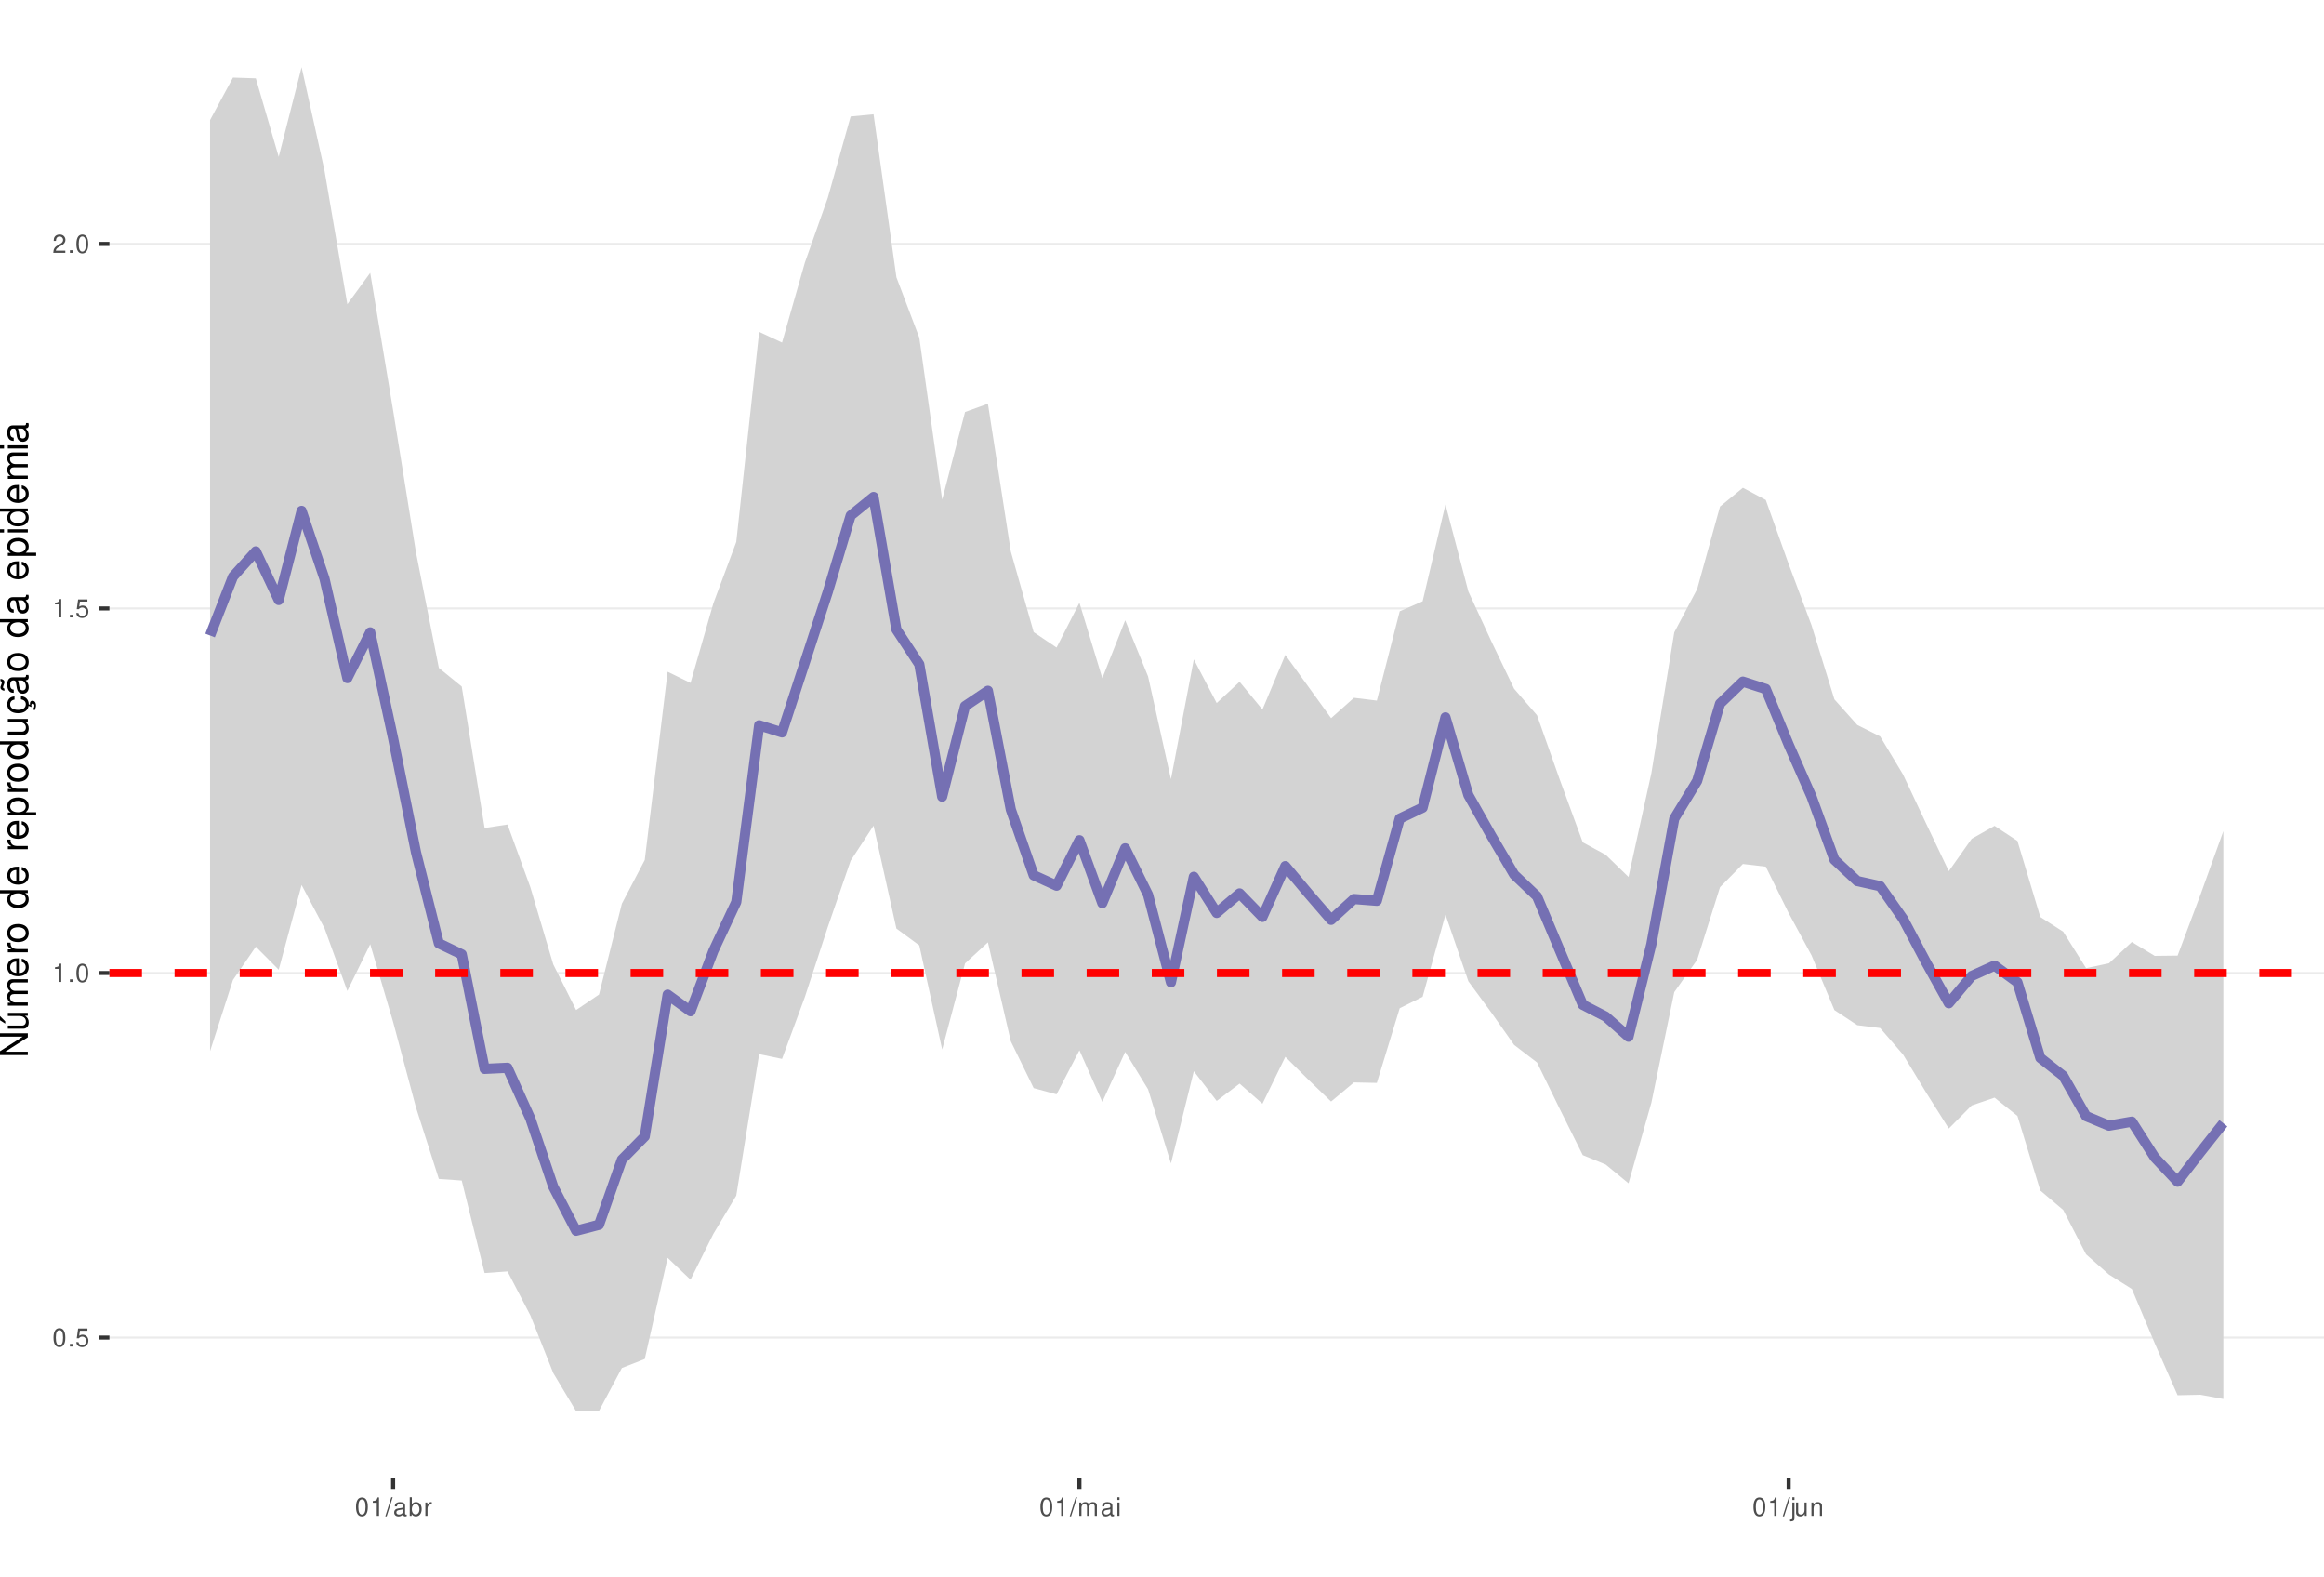
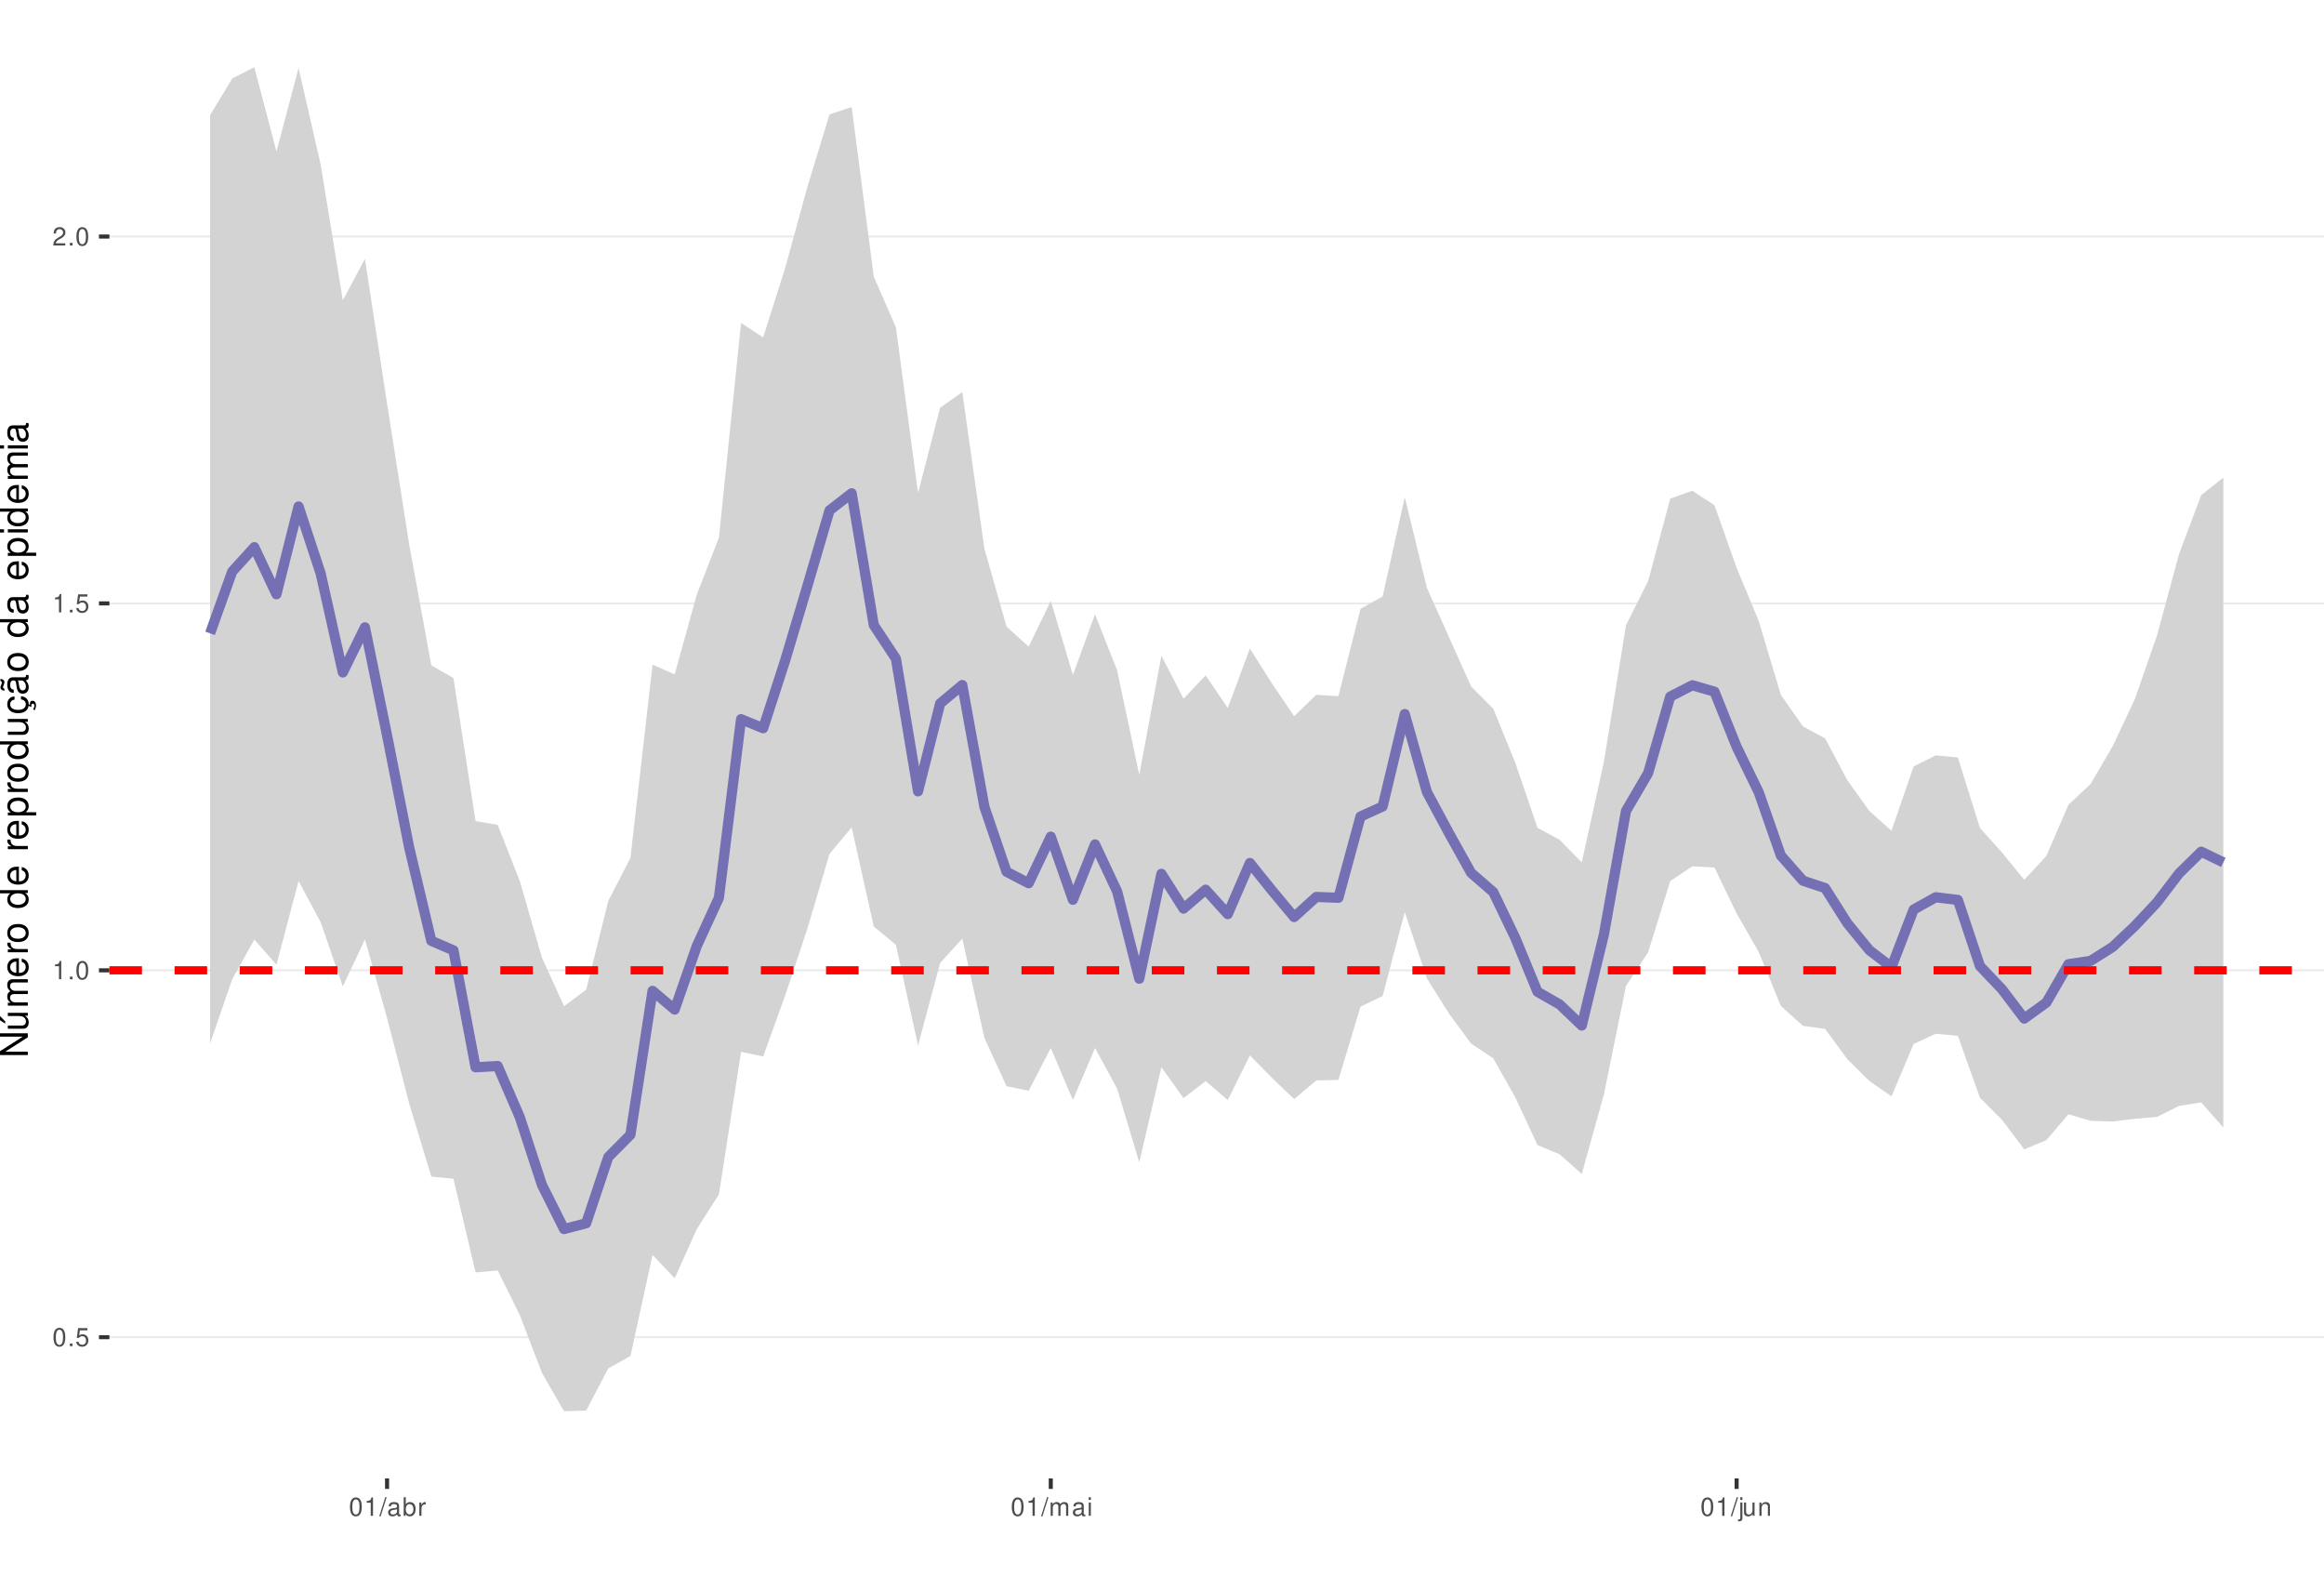
<svg xmlns="http://www.w3.org/2000/svg" xmlns:xlink="http://www.w3.org/1999/xlink" width="609pt" height="413pt" viewBox="0 0 609 413" version="1.1">
  <defs>
    <g>
      <symbol overflow="visible" id="glyph0-0">
        <path style="stroke:none;" d="" />
      </symbol>
      <symbol overflow="visible" id="glyph0-1">
        <path style="stroke:none;" d="M 1.828 -4.812 C 1.391 -4.812 0.984 -4.609 0.75 -4.281 C 0.438 -3.859 0.281 -3.219 0.281 -2.328 C 0.281 -0.703 0.812 0.156 1.828 0.156 C 2.828 0.156 3.375 -0.703 3.375 -2.297 C 3.375 -3.219 3.234 -3.844 2.922 -4.281 C 2.672 -4.625 2.281 -4.812 1.828 -4.812 Z M 1.828 -4.297 C 2.469 -4.297 2.781 -3.641 2.781 -2.344 C 2.781 -0.969 2.469 -0.328 1.812 -0.328 C 1.203 -0.328 0.891 -1 0.891 -2.328 C 0.891 -3.641 1.203 -4.297 1.828 -4.297 Z M 1.828 -4.297 " />
      </symbol>
      <symbol overflow="visible" id="glyph0-2">
        <path style="stroke:none;" d="M 1.266 -0.688 L 0.578 -0.688 L 0.578 0 L 1.266 0 Z M 1.266 -0.688 " />
      </symbol>
      <symbol overflow="visible" id="glyph0-3">
        <path style="stroke:none;" d="M 3.172 -4.719 L 0.734 -4.719 L 0.375 -2.156 L 0.922 -2.156 C 1.188 -2.469 1.422 -2.594 1.797 -2.594 C 2.422 -2.594 2.812 -2.156 2.812 -1.453 C 2.812 -0.781 2.422 -0.359 1.781 -0.359 C 1.266 -0.359 0.953 -0.625 0.812 -1.156 L 0.234 -1.156 C 0.312 -0.766 0.375 -0.578 0.516 -0.406 C 0.781 -0.047 1.266 0.156 1.797 0.156 C 2.75 0.156 3.422 -0.547 3.422 -1.531 C 3.422 -2.469 2.797 -3.109 1.891 -3.109 C 1.562 -3.109 1.297 -3.016 1.016 -2.828 L 1.203 -4.141 L 3.172 -4.141 Z M 3.172 -4.719 " />
      </symbol>
      <symbol overflow="visible" id="glyph0-4">
        <path style="stroke:none;" d="M 1.719 -3.422 L 1.719 0 L 2.312 0 L 2.312 -4.812 L 1.922 -4.812 C 1.719 -4.078 1.578 -3.969 0.672 -3.859 L 0.672 -3.422 Z M 1.719 -3.422 " />
      </symbol>
      <symbol overflow="visible" id="glyph0-5">
        <path style="stroke:none;" d="M 3.375 -0.578 L 0.891 -0.578 C 0.938 -0.984 1.156 -1.234 1.734 -1.578 L 2.406 -1.953 C 3.062 -2.328 3.406 -2.812 3.406 -3.406 C 3.406 -3.812 3.234 -4.188 2.969 -4.438 C 2.688 -4.688 2.344 -4.812 1.891 -4.812 C 1.297 -4.812 0.844 -4.594 0.578 -4.188 C 0.422 -3.938 0.344 -3.641 0.328 -3.141 L 0.922 -3.141 C 0.938 -3.469 0.984 -3.672 1.062 -3.828 C 1.219 -4.125 1.516 -4.297 1.875 -4.297 C 2.406 -4.297 2.797 -3.906 2.797 -3.391 C 2.797 -3.016 2.578 -2.672 2.156 -2.438 L 1.547 -2.078 C 0.562 -1.516 0.281 -1.062 0.219 0 L 3.375 0 Z M 3.375 -0.578 " />
      </symbol>
      <symbol overflow="visible" id="glyph0-6">
        <path style="stroke:none;" d="M 1.531 -4.859 L -0.047 0.141 L 0.312 0.141 L 1.891 -4.859 Z M 1.531 -4.859 " />
      </symbol>
      <symbol overflow="visible" id="glyph0-7">
        <path style="stroke:none;" d="M 3.562 -0.328 C 3.5 -0.312 3.469 -0.312 3.438 -0.312 C 3.25 -0.312 3.141 -0.406 3.141 -0.578 L 3.141 -2.641 C 3.141 -3.25 2.688 -3.594 1.828 -3.594 C 1.312 -3.594 0.906 -3.438 0.672 -3.188 C 0.516 -3 0.453 -2.797 0.438 -2.453 L 0.984 -2.453 C 1.031 -2.875 1.297 -3.078 1.812 -3.078 C 2.312 -3.078 2.594 -2.891 2.594 -2.562 L 2.594 -2.406 C 2.578 -2.172 2.469 -2.078 2.016 -2.031 C 1.219 -1.922 1.109 -1.891 0.891 -1.812 C 0.484 -1.641 0.281 -1.328 0.281 -0.875 C 0.281 -0.25 0.719 0.156 1.422 0.156 C 1.859 0.156 2.219 0 2.609 -0.359 C 2.656 0 2.828 0.156 3.188 0.156 C 3.297 0.156 3.375 0.141 3.562 0.094 Z M 2.594 -1.094 C 2.594 -0.906 2.531 -0.797 2.375 -0.641 C 2.141 -0.438 1.875 -0.328 1.547 -0.328 C 1.109 -0.328 0.859 -0.547 0.859 -0.891 C 0.859 -1.266 1.094 -1.438 1.703 -1.531 C 2.297 -1.609 2.406 -1.641 2.594 -1.719 Z M 2.594 -1.094 " />
      </symbol>
      <symbol overflow="visible" id="glyph0-8">
        <path style="stroke:none;" d="M 0.359 -4.859 L 0.359 0 L 0.859 0 L 0.859 -0.453 C 1.125 -0.047 1.484 0.156 1.969 0.156 C 2.875 0.156 3.484 -0.594 3.484 -1.75 C 3.484 -2.891 2.922 -3.594 1.984 -3.594 C 1.516 -3.594 1.172 -3.406 0.906 -3.016 L 0.906 -4.859 Z M 1.891 -3.062 C 2.5 -3.062 2.906 -2.531 2.906 -1.703 C 2.906 -0.906 2.484 -0.359 1.891 -0.359 C 1.297 -0.359 0.906 -0.906 0.906 -1.719 C 0.906 -2.531 1.297 -3.062 1.891 -3.062 Z M 1.891 -3.062 " />
      </symbol>
      <symbol overflow="visible" id="glyph0-9">
        <path style="stroke:none;" d="M 0.453 -3.484 L 0.453 0 L 1.016 0 L 1.016 -1.812 C 1.031 -2.656 1.375 -3.016 2.141 -3 L 2.141 -3.562 C 2.047 -3.578 1.984 -3.594 1.922 -3.594 C 1.562 -3.594 1.297 -3.375 0.969 -2.859 L 0.969 -3.484 Z M 0.453 -3.484 " />
      </symbol>
      <symbol overflow="visible" id="glyph0-10">
        <path style="stroke:none;" d="M 0.469 -3.484 L 0.469 0 L 1.031 0 L 1.031 -2.188 C 1.031 -2.703 1.391 -3.109 1.844 -3.109 C 2.25 -3.109 2.484 -2.844 2.484 -2.406 L 2.484 0 L 3.047 0 L 3.047 -2.188 C 3.047 -2.703 3.422 -3.109 3.875 -3.109 C 4.266 -3.109 4.516 -2.844 4.516 -2.406 L 4.516 0 L 5.078 0 L 5.078 -2.609 C 5.078 -3.234 4.719 -3.594 4.062 -3.594 C 3.594 -3.594 3.312 -3.453 2.984 -3.062 C 2.781 -3.422 2.5 -3.594 2.047 -3.594 C 1.578 -3.594 1.266 -3.422 0.984 -3 L 0.984 -3.484 Z M 0.469 -3.484 " />
      </symbol>
      <symbol overflow="visible" id="glyph0-11">
        <path style="stroke:none;" d="M 1 -3.484 L 0.453 -3.484 L 0.453 0 L 1 0 Z M 1 -4.859 L 0.438 -4.859 L 0.438 -4.156 L 1 -4.156 Z M 1 -4.859 " />
      </symbol>
      <symbol overflow="visible" id="glyph0-12">
        <path style="stroke:none;" d="M 0.469 -3.484 L 0.469 0.5 C 0.469 0.859 0.359 0.969 0.016 0.969 C -0.031 0.969 -0.047 0.969 -0.125 0.953 L -0.125 1.438 C -0.047 1.438 -0.016 1.453 0.062 1.453 C 0.688 1.453 1.016 1.203 1.016 0.719 L 1.016 -3.484 Z M 1.016 -4.859 L 0.469 -4.859 L 0.469 -4.156 L 1.016 -4.156 Z M 1.016 -4.859 " />
      </symbol>
      <symbol overflow="visible" id="glyph0-13">
        <path style="stroke:none;" d="M 3.203 0 L 3.203 -3.484 L 2.656 -3.484 L 2.656 -1.516 C 2.656 -0.797 2.281 -0.328 1.703 -0.328 C 1.266 -0.328 0.984 -0.594 0.984 -1.016 L 0.984 -3.484 L 0.438 -3.484 L 0.438 -0.797 C 0.438 -0.219 0.859 0.156 1.547 0.156 C 2.062 0.156 2.391 -0.031 2.703 -0.484 L 2.703 0 Z M 3.203 0 " />
      </symbol>
      <symbol overflow="visible" id="glyph0-14">
        <path style="stroke:none;" d="M 0.469 -3.484 L 0.469 0 L 1.031 0 L 1.031 -1.922 C 1.031 -2.641 1.391 -3.109 1.969 -3.109 C 2.406 -3.109 2.688 -2.828 2.688 -2.422 L 2.688 0 L 3.234 0 L 3.234 -2.641 C 3.234 -3.219 2.812 -3.594 2.141 -3.594 C 1.625 -3.594 1.281 -3.391 0.984 -2.906 L 0.984 -3.484 Z M 0.469 -3.484 " />
      </symbol>
      <symbol overflow="visible" id="glyph1-0">
        <path style="stroke:none;" d="" />
      </symbol>
      <symbol overflow="visible" id="glyph1-1">
        <path style="stroke:none;" d="M -7.297 -6.453 L -7.297 -5.578 L -1.328 -5.578 L -7.297 -1.766 L -7.297 -0.766 L 0 -0.766 L 0 -1.641 L -5.906 -1.641 L 0 -5.406 L 0 -6.453 Z M -7.297 -6.453 " />
      </symbol>
      <symbol overflow="visible" id="glyph1-2">
        <path style="stroke:none;" d="M 0 -4.812 L -5.234 -4.812 L -5.234 -3.984 L -2.266 -3.984 C -1.203 -3.984 -0.5 -3.438 -0.5 -2.562 C -0.5 -1.906 -0.906 -1.484 -1.531 -1.484 L -5.234 -1.484 L -5.234 -0.656 L -1.203 -0.656 C -0.328 -0.656 0.234 -1.297 0.234 -2.312 C 0.234 -3.094 -0.047 -3.578 -0.734 -4.062 L 0 -4.062 Z M -7.406 -2.953 L -5.922 -2 L -5.922 -2.594 L -7.406 -4.094 Z M -7.406 -2.953 " />
      </symbol>
      <symbol overflow="visible" id="glyph1-3">
        <path style="stroke:none;" d="M -5.234 -0.703 L 0 -0.703 L 0 -1.547 L -3.297 -1.547 C -4.047 -1.547 -4.656 -2.094 -4.656 -2.766 C -4.656 -3.391 -4.281 -3.734 -3.609 -3.734 L 0 -3.734 L 0 -4.578 L -3.297 -4.578 C -4.047 -4.578 -4.656 -5.125 -4.656 -5.812 C -4.656 -6.422 -4.266 -6.781 -3.609 -6.781 L 0 -6.781 L 0 -7.625 L -3.938 -7.625 C -4.875 -7.625 -5.391 -7.078 -5.391 -6.094 C -5.391 -5.406 -5.188 -4.984 -4.594 -4.484 C -5.156 -4.188 -5.391 -3.766 -5.391 -3.078 C -5.391 -2.375 -5.125 -1.906 -4.5 -1.469 L -5.234 -1.469 Z M -5.234 -0.703 " />
      </symbol>
      <symbol overflow="visible" id="glyph1-4">
        <path style="stroke:none;" d="M -2.344 -5.125 C -3.141 -5.125 -3.625 -5.062 -4.016 -4.922 C -4.875 -4.578 -5.391 -3.781 -5.391 -2.797 C -5.391 -1.344 -4.281 -0.406 -2.547 -0.406 C -0.812 -0.406 0.234 -1.297 0.234 -2.781 C 0.234 -3.984 -0.453 -4.812 -1.594 -5.016 L -1.594 -4.188 C -0.906 -3.953 -0.547 -3.484 -0.547 -2.812 C -0.547 -2.281 -0.781 -1.828 -1.219 -1.547 C -1.516 -1.344 -1.812 -1.281 -2.344 -1.266 Z M -3.016 -1.297 C -3.984 -1.359 -4.625 -1.953 -4.625 -2.797 C -4.625 -3.641 -3.953 -4.234 -3.016 -4.234 Z M -3.016 -1.297 " />
      </symbol>
      <symbol overflow="visible" id="glyph1-5">
        <path style="stroke:none;" d="M -5.234 -0.688 L 0 -0.688 L 0 -1.531 L -2.719 -1.531 C -3.984 -1.547 -4.547 -2.062 -4.516 -3.203 L -5.359 -3.203 C -5.375 -3.062 -5.391 -2.984 -5.391 -2.891 C -5.391 -2.344 -5.062 -1.938 -4.297 -1.453 L -5.234 -1.453 Z M -5.234 -0.688 " />
      </symbol>
      <symbol overflow="visible" id="glyph1-6">
        <path style="stroke:none;" d="M -5.391 -2.719 C -5.391 -1.234 -4.344 -0.359 -2.578 -0.359 C -0.812 -0.359 0.234 -1.234 0.234 -2.734 C 0.234 -4.203 -0.812 -5.094 -2.547 -5.094 C -4.359 -5.094 -5.391 -4.234 -5.391 -2.719 Z M -4.625 -2.734 C -4.625 -3.672 -3.844 -4.234 -2.547 -4.234 C -1.312 -4.234 -0.547 -3.656 -0.547 -2.734 C -0.547 -1.797 -1.312 -1.234 -2.578 -1.234 C -3.844 -1.234 -4.625 -1.797 -4.625 -2.734 Z M -4.625 -2.734 " />
      </symbol>
      <symbol overflow="visible" id="glyph1-7">
        <path style="stroke:none;" d="" />
      </symbol>
      <symbol overflow="visible" id="glyph1-8">
        <path style="stroke:none;" d="M -7.297 -4.953 L -7.297 -4.125 L -4.578 -4.125 C -5.109 -3.766 -5.391 -3.203 -5.391 -2.516 C -5.391 -1.156 -4.297 -0.266 -2.625 -0.266 C -0.859 -0.266 0.234 -1.125 0.234 -2.547 C 0.234 -3.266 -0.047 -3.766 -0.688 -4.203 L 0 -4.203 L 0 -4.953 Z M -4.609 -2.656 C -4.609 -3.547 -3.812 -4.125 -2.562 -4.125 C -1.344 -4.125 -0.547 -3.547 -0.547 -2.656 C -0.547 -1.734 -1.359 -1.125 -2.578 -1.125 C -3.797 -1.125 -4.609 -1.734 -4.609 -2.656 Z M -4.609 -2.656 " />
      </symbol>
      <symbol overflow="visible" id="glyph1-9">
        <path style="stroke:none;" d="M 2.188 -0.547 L 2.188 -1.375 L -0.547 -1.375 C -0.016 -1.812 0.234 -2.312 0.234 -2.984 C 0.234 -4.344 -0.859 -5.234 -2.531 -5.234 C -4.297 -5.234 -5.391 -4.375 -5.391 -2.984 C -5.391 -2.266 -5.062 -1.703 -4.453 -1.312 L -5.234 -1.312 L -5.234 -0.547 Z M -4.609 -2.844 C -4.609 -3.766 -3.797 -4.359 -2.547 -4.359 C -1.359 -4.359 -0.547 -3.75 -0.547 -2.844 C -0.547 -1.953 -1.344 -1.375 -2.578 -1.375 C -3.812 -1.375 -4.609 -1.953 -4.609 -2.844 Z M -4.609 -2.844 " />
      </symbol>
      <symbol overflow="visible" id="glyph1-10">
        <path style="stroke:none;" d="M 0 -4.812 L -5.234 -4.812 L -5.234 -3.984 L -2.266 -3.984 C -1.203 -3.984 -0.5 -3.438 -0.5 -2.562 C -0.5 -1.906 -0.906 -1.484 -1.531 -1.484 L -5.234 -1.484 L -5.234 -0.656 L -1.203 -0.656 C -0.328 -0.656 0.234 -1.297 0.234 -2.312 C 0.234 -3.094 -0.047 -3.578 -0.734 -4.062 L 0 -4.062 Z M 0 -4.812 " />
      </symbol>
      <symbol overflow="visible" id="glyph1-11">
        <path style="stroke:none;" d="M 0.234 -2.641 C 0.234 -3.875 -0.547 -4.703 -1.797 -4.766 L -1.797 -3.938 C -0.953 -3.797 -0.531 -3.359 -0.531 -2.656 C -0.531 -1.734 -1.281 -1.188 -2.516 -1.188 C -3.844 -1.188 -4.625 -1.719 -4.625 -2.625 C -4.625 -3.328 -4.203 -3.766 -3.484 -3.875 L -3.484 -4.703 C -3.984 -4.672 -4.312 -4.562 -4.609 -4.359 C -5.094 -4 -5.391 -3.375 -5.391 -2.641 C -5.391 -1.219 -4.266 -0.312 -2.531 -0.312 C -1.469 -0.312 -0.625 -0.672 -0.156 -1.312 C 0.047 -1.594 0.125 -1.812 0.203 -2.25 L 0.922 -1.938 L 0.984 -2.062 C 0.938 -2.188 0.906 -2.25 0.906 -2.375 C 0.906 -2.656 1.047 -2.828 1.281 -2.828 C 1.547 -2.828 1.734 -2.594 1.734 -2.297 C 1.734 -2.031 1.672 -1.844 1.438 -1.406 L 1.406 -1.312 L 1.812 -1.094 C 2.078 -1.75 2.141 -1.953 2.141 -2.344 C 2.141 -3.109 1.781 -3.578 1.203 -3.578 C 0.781 -3.578 0.547 -3.297 0.547 -2.797 C 0.547 -2.703 0.547 -2.641 0.562 -2.516 Z M 0.234 -2.641 " />
      </symbol>
      <symbol overflow="visible" id="glyph1-12">
        <path style="stroke:none;" d="M -0.484 -5.344 C -0.469 -5.266 -0.469 -5.219 -0.469 -5.172 C -0.469 -4.875 -0.625 -4.719 -0.875 -4.719 L -3.953 -4.719 C -4.891 -4.719 -5.391 -4.047 -5.391 -2.75 C -5.391 -1.984 -5.172 -1.375 -4.781 -1.016 C -4.516 -0.766 -4.203 -0.672 -3.688 -0.656 L -3.688 -1.484 C -4.328 -1.562 -4.625 -1.938 -4.625 -2.719 C -4.625 -3.484 -4.344 -3.891 -3.844 -3.891 L -3.625 -3.891 C -3.266 -3.875 -3.125 -3.703 -3.047 -3.016 C -2.891 -1.844 -2.844 -1.656 -2.719 -1.344 C -2.453 -0.734 -2 -0.422 -1.312 -0.422 C -0.375 -0.422 0.234 -1.078 0.234 -2.141 C 0.234 -2.797 0 -3.328 -0.547 -3.922 C 0 -3.984 0.234 -4.234 0.234 -4.781 C 0.234 -4.953 0.203 -5.062 0.141 -5.344 Z M -1.656 -3.891 C -1.375 -3.891 -1.203 -3.812 -0.969 -3.562 C -0.656 -3.219 -0.5 -2.812 -0.5 -2.312 C -0.5 -1.672 -0.812 -1.297 -1.344 -1.297 C -1.891 -1.297 -2.172 -1.656 -2.297 -2.547 C -2.422 -3.438 -2.453 -3.609 -2.594 -3.891 Z M -7.172 -3.75 C -6.922 -3.672 -6.812 -3.547 -6.812 -3.375 C -6.812 -3.25 -6.875 -2.984 -6.984 -2.734 C -7.156 -2.312 -7.172 -2.25 -7.172 -2.047 C -7.172 -1.594 -6.797 -1.297 -6.141 -1.188 L -6.141 -1.766 C -6.375 -1.812 -6.5 -1.938 -6.5 -2.094 C -6.5 -2.203 -6.469 -2.344 -6.375 -2.578 C -6.156 -3.156 -6.125 -3.234 -6.125 -3.438 C -6.125 -3.922 -6.484 -4.219 -7.172 -4.312 Z M -7.172 -3.75 " />
      </symbol>
      <symbol overflow="visible" id="glyph1-13">
        <path style="stroke:none;" d="M -0.484 -5.344 C -0.469 -5.266 -0.469 -5.219 -0.469 -5.172 C -0.469 -4.875 -0.625 -4.719 -0.875 -4.719 L -3.953 -4.719 C -4.891 -4.719 -5.391 -4.047 -5.391 -2.75 C -5.391 -1.984 -5.172 -1.375 -4.781 -1.016 C -4.516 -0.766 -4.203 -0.672 -3.688 -0.656 L -3.688 -1.484 C -4.328 -1.562 -4.625 -1.938 -4.625 -2.719 C -4.625 -3.484 -4.344 -3.891 -3.844 -3.891 L -3.625 -3.891 C -3.266 -3.875 -3.125 -3.703 -3.047 -3.016 C -2.891 -1.844 -2.844 -1.656 -2.719 -1.344 C -2.453 -0.734 -2 -0.422 -1.312 -0.422 C -0.375 -0.422 0.234 -1.078 0.234 -2.141 C 0.234 -2.797 0 -3.328 -0.547 -3.922 C 0 -3.984 0.234 -4.234 0.234 -4.781 C 0.234 -4.953 0.203 -5.062 0.141 -5.344 Z M -1.656 -3.891 C -1.375 -3.891 -1.203 -3.812 -0.969 -3.562 C -0.656 -3.219 -0.5 -2.812 -0.5 -2.312 C -0.5 -1.672 -0.812 -1.297 -1.344 -1.297 C -1.891 -1.297 -2.172 -1.656 -2.297 -2.547 C -2.422 -3.438 -2.453 -3.609 -2.594 -3.891 Z M -1.656 -3.891 " />
      </symbol>
      <symbol overflow="visible" id="glyph1-14">
        <path style="stroke:none;" d="M -5.234 -1.5 L -5.234 -0.672 L 0 -0.672 L 0 -1.5 Z M -7.297 -1.5 L -7.297 -0.656 L -6.234 -0.656 L -6.234 -1.5 Z M -7.297 -1.5 " />
      </symbol>
    </g>
    <clipPath id="clip1">
      <path d="M 28.672 0 L 609 0 L 609 387.328 L 28.672 387.328 Z M 28.672 0 " />
    </clipPath>
    <clipPath id="clip2">
      <path d="M 28.672 350 L 609 350 L 609 351 L 28.672 351 Z M 28.672 350 " />
    </clipPath>
    <clipPath id="clip3">
-       <path d="M 28.672 254 L 609 254 L 609 256 L 28.672 256 Z M 28.672 254 " />
+       <path d="M 28.672 253 L 609 253 L 609 255 L 28.672 255 Z M 28.672 253 " />
    </clipPath>
    <clipPath id="clip4">
-       <path d="M 28.672 159 L 609 159 L 609 160 L 28.672 160 Z M 28.672 159 " />
+       <path d="M 28.672 157 L 609 157 L 609 159 L 28.672 159 Z M 28.672 157 " />
    </clipPath>
    <clipPath id="clip5">
-       <path d="M 28.672 63 L 609 63 L 609 65 L 28.672 65 Z M 28.672 63 " />
+       <path d="M 28.672 61 L 609 61 L 609 63 L 28.672 63 Z M 28.672 61 " />
    </clipPath>
    <clipPath id="clip6">
      <path d="M 28.672 253 L 609 253 L 609 256 L 28.672 256 Z M 28.672 253 " />
    </clipPath>
  </defs>
  <g id="surface11">
    <rect x="0" y="0" width="609" height="413" style="fill:rgb(100%,100%,100%);fill-opacity:1;stroke:none;" />
    <rect x="0" y="0" width="609" height="413" style="fill:rgb(100%,100%,100%);fill-opacity:1;stroke:none;" />
    <path style="fill:none;stroke-width:1.067;stroke-linecap:round;stroke-linejoin:round;stroke:rgb(100%,100%,100%);stroke-opacity:1;stroke-miterlimit:10;" d="M 0 413 L 609 413 L 609 0 L 0 0 Z M 0 413 " />
    <g clip-path="url(#clip1)" clip-rule="nonzero">
      <path style=" stroke:none;fill-rule:nonzero;fill:rgb(100%,100%,100%);fill-opacity:1;" d="M 28.672 387.328 L 609 387.328 L 609 0 L 28.672 0 Z M 28.672 387.328 " />
    </g>
    <g clip-path="url(#clip2)" clip-rule="nonzero">
-       <path style="fill:none;stroke-width:0.533;stroke-linecap:butt;stroke-linejoin:round;stroke:rgb(92.157%,92.157%,92.157%);stroke-opacity:1;stroke-miterlimit:10;" d="M 28.672 350.418 L 609 350.418 " />
+       <path style="fill:none;stroke-width:0.533;stroke-linecap:butt;stroke-linejoin:round;stroke:rgb(92.157%,92.157%,92.157%);stroke-opacity:1;stroke-miterlimit:10;" d="M 28.672 350.32 L 609 350.32 " />
    </g>
    <g clip-path="url(#clip3)" clip-rule="nonzero">
-       <path style="fill:none;stroke-width:0.533;stroke-linecap:butt;stroke-linejoin:round;stroke:rgb(92.157%,92.157%,92.157%);stroke-opacity:1;stroke-miterlimit:10;" d="M 28.672 254.91 L 609 254.91 " />
+       <path style="fill:none;stroke-width:0.533;stroke-linecap:butt;stroke-linejoin:round;stroke:rgb(92.157%,92.157%,92.157%);stroke-opacity:1;stroke-miterlimit:10;" d="M 28.672 254.203 L 609 254.203 " />
    </g>
    <g clip-path="url(#clip4)" clip-rule="nonzero">
-       <path style="fill:none;stroke-width:0.533;stroke-linecap:butt;stroke-linejoin:round;stroke:rgb(92.157%,92.157%,92.157%);stroke-opacity:1;stroke-miterlimit:10;" d="M 28.672 159.406 L 609 159.406 " />
+       <path style="fill:none;stroke-width:0.533;stroke-linecap:butt;stroke-linejoin:round;stroke:rgb(92.157%,92.157%,92.157%);stroke-opacity:1;stroke-miterlimit:10;" d="M 28.672 158.086 L 609 158.086 " />
    </g>
    <g clip-path="url(#clip5)" clip-rule="nonzero">
-       <path style="fill:none;stroke-width:0.533;stroke-linecap:butt;stroke-linejoin:round;stroke:rgb(92.157%,92.157%,92.157%);stroke-opacity:1;stroke-miterlimit:10;" d="M 28.672 63.902 L 609 63.902 " />
-     </g>
-     <path style=" stroke:none;fill-rule:nonzero;fill:rgb(82.745%,82.745%,82.745%);fill-opacity:1;" d="M 55.051 31.441 L 61.047 20.332 L 67.039 20.523 L 73.035 41.09 L 79.031 17.605 L 85.027 44.648 L 91.02 79.695 L 97.016 71.484 L 103.012 107.52 L 109.008 144.742 L 115 174.984 L 120.996 179.859 L 126.992 216.918 L 132.988 216.004 L 138.98 232.438 L 144.977 252.652 L 150.973 264.605 L 156.969 260.547 L 162.961 236.746 L 168.957 225.309 L 174.953 175.988 L 180.949 178.914 L 186.941 158.051 L 192.938 141.977 L 198.934 86.941 L 204.93 89.746 L 210.922 68.77 L 216.918 51.828 L 222.914 30.512 L 228.91 29.941 L 234.902 72.637 L 240.898 88.461 L 246.895 130.891 L 252.891 107.941 L 258.883 105.77 L 264.879 144.465 L 270.875 165.613 L 276.871 169.645 L 282.863 157.918 L 288.859 177.668 L 294.855 162.508 L 300.852 177.207 L 306.844 204.137 L 312.84 172.75 L 318.836 184.188 L 324.832 178.617 L 330.824 185.883 L 336.82 171.578 L 342.816 179.852 L 348.812 188.141 L 354.805 182.812 L 360.801 183.547 L 366.797 160.145 L 372.793 157.527 L 378.785 132.156 L 384.781 154.961 L 390.777 167.949 L 396.773 180.453 L 402.766 187.375 L 408.762 204.328 L 414.758 220.676 L 420.754 223.926 L 426.746 229.746 L 432.742 202.539 L 438.738 165.676 L 444.734 154.34 L 450.73 132.707 L 456.723 127.793 L 462.719 130.98 L 468.715 147.777 L 474.711 163.82 L 480.703 183.227 L 486.699 189.93 L 492.695 192.934 L 498.691 202.914 L 504.684 215.637 L 510.68 228.227 L 516.676 219.746 L 522.672 216.359 L 528.664 220.305 L 534.66 240.238 L 540.656 244.09 L 546.652 253.633 L 552.645 252.363 L 558.641 246.781 L 564.637 250.418 L 570.633 250.348 L 576.625 234.387 L 582.621 217.75 L 582.621 366.508 L 576.625 365.402 L 570.633 365.527 L 564.637 351.891 L 558.641 337.68 L 552.645 333.906 L 546.652 328.621 L 540.656 316.98 L 534.66 311.906 L 528.664 292.348 L 522.672 287.559 L 516.676 289.609 L 510.68 295.648 L 504.684 286.141 L 498.691 276.266 L 492.695 269.332 L 486.699 268.578 L 480.703 264.621 L 474.711 250.281 L 468.715 239.203 L 462.719 227.047 L 456.723 226.344 L 450.73 232.422 L 444.734 251.449 L 438.738 259.922 L 432.742 288.883 L 426.746 310.004 L 420.754 305.074 L 414.758 302.621 L 408.762 290.586 L 402.766 278.34 L 396.773 273.746 L 390.777 265.234 L 384.781 257.078 L 378.785 239.617 L 372.793 261.145 L 366.797 264.125 L 360.801 283.703 L 354.805 283.574 L 348.812 288.578 L 342.816 282.816 L 336.82 276.867 L 330.824 289.152 L 324.832 283.887 L 318.836 288.418 L 312.84 280.633 L 306.844 304.797 L 300.852 285.379 L 294.855 275.582 L 288.859 288.668 L 282.863 275.156 L 276.871 286.688 L 270.875 285.066 L 264.879 272.801 L 258.883 246.875 L 252.891 252.383 L 246.895 274.949 L 240.898 247.66 L 234.902 243.266 L 228.91 216.32 L 222.914 225.484 L 216.918 242.871 L 210.922 261.164 L 204.93 277.414 L 198.934 276.156 L 192.938 313.219 L 186.941 323.242 L 180.949 335.25 L 174.953 329.527 L 168.957 356.043 L 162.961 358.387 L 156.969 369.629 L 150.973 369.723 L 144.977 359.711 L 138.98 344.598 L 132.988 333.086 L 126.992 333.512 L 120.996 309.281 L 115 308.852 L 109.008 290.145 L 103.012 267.727 L 97.016 247.355 L 91.02 259.613 L 85.027 243.164 L 79.031 231.852 L 73.035 254.043 L 67.039 248.016 L 61.047 256.734 L 55.051 275.379 Z M 55.051 31.441 " />
-     <path style="fill:none;stroke-width:2.667;stroke-linecap:butt;stroke-linejoin:round;stroke:rgb(45.882%,43.922%,70.196%);stroke-opacity:1;stroke-miterlimit:10;" d="M 55.051 166.492 L 61.047 151.078 L 67.039 144.445 L 73.035 157.191 L 79.031 133.848 L 85.027 151.594 L 91.02 177.652 L 97.016 165.676 L 103.012 193.441 L 109.008 223.305 L 115 247.141 L 120.996 250.02 L 126.992 280.023 L 132.988 279.738 L 138.98 293.047 L 144.977 310.895 L 150.973 322.426 L 156.969 320.871 L 162.961 303.809 L 168.957 297.723 L 174.953 260.578 L 180.949 264.922 L 186.941 249.129 L 192.938 236.32 L 198.934 190.012 L 204.93 191.879 L 210.922 173.5 L 216.918 155.082 L 222.914 135.078 L 228.91 130.207 L 234.902 164.922 L 240.898 174.039 L 246.895 208.715 L 252.891 184.996 L 258.883 180.977 L 264.879 212.074 L 270.875 229.301 L 276.871 232.027 L 282.863 220.125 L 288.859 236.605 L 294.855 222.238 L 300.852 234.426 L 306.844 257.363 L 312.84 229.703 L 318.836 239.164 L 324.832 234.059 L 330.824 240.219 L 336.82 226.91 L 342.816 234.035 L 348.812 240.977 L 354.805 235.523 L 360.801 235.984 L 366.797 214.461 L 372.793 211.594 L 378.785 187.934 L 384.781 208.301 L 390.777 218.926 L 396.773 229.121 L 402.766 234.816 L 408.762 249.043 L 414.758 263.223 L 420.754 266.312 L 426.746 271.605 L 432.742 247.344 L 438.738 214.473 L 444.734 204.602 L 450.73 184.348 L 456.723 178.578 L 462.719 180.508 L 468.715 195.078 L 474.711 208.707 L 480.703 225.227 L 486.699 230.82 L 492.695 232.152 L 498.691 240.703 L 504.684 252.027 L 510.68 262.832 L 516.676 255.684 L 522.672 252.961 L 528.664 257.352 L 534.66 277.152 L 540.656 281.863 L 546.652 292.406 L 552.645 294.895 L 558.641 293.844 L 564.637 303.219 L 570.633 309.582 L 576.625 301.82 L 582.621 294.266 " />
+       <path style="fill:none;stroke-width:0.533;stroke-linecap:butt;stroke-linejoin:round;stroke:rgb(92.157%,92.157%,92.157%);stroke-opacity:1;stroke-miterlimit:10;" d="M 28.672 61.969 L 609 61.969 " />
+     </g>
+     <path style=" stroke:none;fill-rule:nonzero;fill:rgb(82.745%,82.745%,82.745%);fill-opacity:1;" d="M 55.051 30.176 L 60.848 20.574 L 66.645 17.605 L 72.441 39.68 L 78.238 17.832 L 84.039 43.152 L 89.836 78.668 L 95.633 67.832 L 101.43 105.754 L 107.227 142.625 L 113.023 174.316 L 118.82 177.625 L 124.621 215.109 L 130.418 216.105 L 136.215 230.828 L 142.012 250.875 L 147.809 263.602 L 153.605 259.273 L 159.406 236.027 L 165.203 224.762 L 171 174.121 L 176.797 176.676 L 182.594 155.77 L 188.391 140.871 L 194.191 84.598 L 199.988 88.402 L 205.785 70.102 L 211.582 48.926 L 217.379 29.969 L 223.176 28.039 L 228.973 72.484 L 234.773 85.738 L 240.57 129.133 L 246.367 106.801 L 252.164 102.723 L 257.961 143.727 L 263.758 164.148 L 269.559 169.422 L 275.355 157.426 L 281.152 176.824 L 286.949 160.93 L 292.746 175.641 L 298.543 202.988 L 304.344 171.766 L 310.141 183.051 L 315.938 176.934 L 321.734 185.469 L 327.531 169.891 L 333.328 179.078 L 339.125 187.633 L 344.926 182.016 L 350.723 182.395 L 356.52 159.496 L 362.316 156.254 L 368.113 130.266 L 373.91 153.98 L 379.711 166.934 L 385.508 179.852 L 391.305 185.672 L 397.102 199.887 L 402.898 216.883 L 408.695 220.012 L 414.496 225.934 L 420.293 199.605 L 426.09 163.812 L 431.887 152.246 L 437.684 130.641 L 443.48 128.555 L 449.277 132.379 L 455.078 148.773 L 460.875 162.695 L 466.672 182.035 L 472.469 190.316 L 478.266 193.434 L 484.062 204.371 L 489.863 212.461 L 495.66 217.648 L 501.457 200.789 L 507.254 197.898 L 513.051 198.445 L 518.848 216.93 L 524.648 223.371 L 530.445 230.496 L 536.242 224.25 L 542.039 210.832 L 547.836 205.387 L 553.633 195.465 L 559.43 183.164 L 565.23 166.508 L 571.027 145.109 L 576.824 129.723 L 582.621 125.125 L 582.621 295.406 L 576.824 288.812 L 571.027 289.727 L 565.23 292.613 L 559.43 293.105 L 553.633 293.824 L 547.836 293.621 L 542.039 291.918 L 536.242 298.691 L 530.445 301.109 L 524.648 293.402 L 518.848 287.586 L 513.051 271.371 L 507.254 270.82 L 501.457 273.516 L 495.66 287.211 L 489.863 283.199 L 484.062 277.449 L 478.266 269.551 L 472.469 268.762 L 466.672 263.547 L 460.875 249.406 L 455.078 239.309 L 449.277 227.293 L 443.48 226.961 L 437.684 230.832 L 431.887 249.48 L 426.09 258.277 L 420.293 286.754 L 414.496 307.566 L 408.695 302.395 L 402.898 299.992 L 397.102 287.535 L 391.305 277.266 L 385.508 273.418 L 379.711 265.551 L 373.91 256.32 L 368.113 238.941 L 362.316 260.93 L 356.52 263.73 L 350.723 282.918 L 344.926 283.059 L 339.125 287.949 L 333.328 282.383 L 327.531 276.496 L 321.734 288.191 L 315.938 283.215 L 310.141 287.688 L 304.344 279.59 L 298.543 304.508 L 292.746 285.219 L 286.949 274.543 L 281.152 288.188 L 275.355 274.555 L 269.559 285.754 L 263.758 284.559 L 257.961 271.91 L 252.164 245.914 L 246.367 252.266 L 240.57 273.91 L 234.773 247.535 L 228.973 242.734 L 223.176 216.754 L 217.379 223.691 L 211.582 243.262 L 205.785 260.719 L 199.988 276.766 L 194.191 275.566 L 188.391 312.91 L 182.594 322.012 L 176.797 334.875 L 171 328.766 L 165.203 355.258 L 159.406 358.496 L 153.605 369.543 L 147.809 369.723 L 142.012 359.668 L 136.215 344.516 L 130.418 332.852 L 124.621 333.34 L 118.82 308.816 L 113.023 308.242 L 107.227 289.094 L 101.43 266.691 L 95.633 246.113 L 89.836 258.434 L 84.039 241.613 L 78.238 230.82 L 72.441 252.734 L 66.645 246.141 L 60.848 256.562 L 55.051 273.355 Z M 55.051 30.176 " />
+     <path style="fill:none;stroke-width:2.667;stroke-linecap:butt;stroke-linejoin:round;stroke:rgb(45.882%,43.922%,70.196%);stroke-opacity:1;stroke-miterlimit:10;" d="M 55.051 165.926 L 60.848 149.754 L 66.645 143.352 L 72.441 155.684 L 78.238 132.688 L 84.039 150.277 L 89.836 176.168 L 95.633 164.348 L 101.43 192.672 L 107.227 222.039 L 113.023 246.477 L 118.82 248.973 L 124.621 279.605 L 130.418 279.281 L 136.215 292.695 L 142.012 310.41 L 147.809 321.988 L 153.605 320.473 L 159.406 303.121 L 165.203 297.281 L 171 259.586 L 176.797 264.488 L 182.594 247.832 L 188.391 235.199 L 194.191 188.41 L 199.988 190.785 L 205.785 172.91 L 211.582 153.488 L 217.379 133.719 L 223.176 129.23 L 228.973 163.758 L 234.773 172.562 L 240.57 207.324 L 246.367 184.301 L 252.164 179.469 L 257.961 211.391 L 263.758 228.379 L 269.559 231.395 L 275.355 219.191 L 281.152 235.73 L 286.949 221.219 L 292.746 233.551 L 298.543 256.402 L 304.344 228.93 L 310.141 238.035 L 315.938 233.078 L 321.734 239.492 L 327.531 226.09 L 333.328 233.293 L 339.125 240.25 L 344.926 234.992 L 350.723 235.203 L 356.52 213.918 L 362.316 211.281 L 368.113 187.062 L 373.91 207.48 L 379.711 218.289 L 385.508 228.684 L 391.305 233.711 L 397.102 245.77 L 402.898 259.832 L 408.695 263.137 L 414.496 268.676 L 420.293 244.855 L 426.09 212.457 L 431.887 202.547 L 437.684 182.496 L 443.48 179.523 L 449.277 181.203 L 455.078 195.652 L 460.875 207.562 L 466.672 224.137 L 472.469 230.727 L 478.266 232.66 L 484.062 241.824 L 489.863 248.926 L 495.66 253.371 L 501.457 238.297 L 507.254 235.066 L 513.051 235.762 L 518.848 253.098 L 524.648 259.199 L 530.445 266.848 L 536.242 262.66 L 542.039 252.602 L 547.836 251.727 L 553.633 248.074 L 559.43 242.598 L 565.23 236.418 L 571.027 228.812 L 576.824 223.129 L 582.621 225.93 " />
    <g clip-path="url(#clip6)" clip-rule="nonzero">
-       <path style="fill:none;stroke-width:2.134;stroke-linecap:butt;stroke-linejoin:round;stroke:rgb(100%,0%,0%);stroke-opacity:1;stroke-dasharray:8.536,8.536;stroke-miterlimit:10;" d="M 28.672 254.91 L 609 254.91 " />
-     </g>
-     <g style="fill:rgb(30.196%,30.196%,30.196%);fill-opacity:1;">
-       <use xlink:href="#glyph0-1" x="13.738" y="352.766" />
-       <use xlink:href="#glyph0-2" x="17.738" y="352.766" />
-       <use xlink:href="#glyph0-3" x="19.738" y="352.766" />
-     </g>
-     <g style="fill:rgb(30.196%,30.196%,30.196%);fill-opacity:1;">
-       <use xlink:href="#glyph0-4" x="13.738" y="257.258" />
-       <use xlink:href="#glyph0-2" x="17.738" y="257.258" />
-       <use xlink:href="#glyph0-1" x="19.738" y="257.258" />
-     </g>
-     <g style="fill:rgb(30.196%,30.196%,30.196%);fill-opacity:1;">
-       <use xlink:href="#glyph0-4" x="13.738" y="161.754" />
-       <use xlink:href="#glyph0-2" x="17.738" y="161.754" />
-       <use xlink:href="#glyph0-3" x="19.738" y="161.754" />
-     </g>
-     <g style="fill:rgb(30.196%,30.196%,30.196%);fill-opacity:1;">
-       <use xlink:href="#glyph0-5" x="13.738" y="66.25" />
-       <use xlink:href="#glyph0-2" x="17.738" y="66.25" />
-       <use xlink:href="#glyph0-1" x="19.738" y="66.25" />
-     </g>
-     <path style="fill:none;stroke-width:1.067;stroke-linecap:butt;stroke-linejoin:round;stroke:rgb(20%,20%,20%);stroke-opacity:1;stroke-miterlimit:10;" d="M 25.93 350.418 L 28.672 350.418 " />
-     <path style="fill:none;stroke-width:1.067;stroke-linecap:butt;stroke-linejoin:round;stroke:rgb(20%,20%,20%);stroke-opacity:1;stroke-miterlimit:10;" d="M 25.93 254.91 L 28.672 254.91 " />
-     <path style="fill:none;stroke-width:1.067;stroke-linecap:butt;stroke-linejoin:round;stroke:rgb(20%,20%,20%);stroke-opacity:1;stroke-miterlimit:10;" d="M 25.93 159.406 L 28.672 159.406 " />
-     <path style="fill:none;stroke-width:1.067;stroke-linecap:butt;stroke-linejoin:round;stroke:rgb(20%,20%,20%);stroke-opacity:1;stroke-miterlimit:10;" d="M 25.93 63.902 L 28.672 63.902 " />
-     <path style="fill:none;stroke-width:1.067;stroke-linecap:butt;stroke-linejoin:round;stroke:rgb(20%,20%,20%);stroke-opacity:1;stroke-miterlimit:10;" d="M 103.012 390.07 L 103.012 387.328 " />
-     <path style="fill:none;stroke-width:1.067;stroke-linecap:butt;stroke-linejoin:round;stroke:rgb(20%,20%,20%);stroke-opacity:1;stroke-miterlimit:10;" d="M 282.863 390.07 L 282.863 387.328 " />
-     <path style="fill:none;stroke-width:1.067;stroke-linecap:butt;stroke-linejoin:round;stroke:rgb(20%,20%,20%);stroke-opacity:1;stroke-miterlimit:10;" d="M 468.715 390.07 L 468.715 387.328 " />
-     <g style="fill:rgb(30.196%,30.196%,30.196%);fill-opacity:1;">
-       <use xlink:href="#glyph0-1" x="93.012" y="397.109" />
-       <use xlink:href="#glyph0-4" x="97.012" y="397.109" />
-       <use xlink:href="#glyph0-6" x="101.012" y="397.109" />
-       <use xlink:href="#glyph0-7" x="103.012" y="397.109" />
-       <use xlink:href="#glyph0-8" x="107.012" y="397.109" />
-       <use xlink:href="#glyph0-9" x="111.012" y="397.109" />
-     </g>
-     <g style="fill:rgb(30.196%,30.196%,30.196%);fill-opacity:1;">
-       <use xlink:href="#glyph0-1" x="272.363" y="397.109" />
-       <use xlink:href="#glyph0-4" x="276.363" y="397.109" />
-       <use xlink:href="#glyph0-6" x="280.363" y="397.109" />
-       <use xlink:href="#glyph0-10" x="282.363" y="397.109" />
-       <use xlink:href="#glyph0-7" x="288.363" y="397.109" />
-       <use xlink:href="#glyph0-11" x="292.363" y="397.109" />
-     </g>
-     <g style="fill:rgb(30.196%,30.196%,30.196%);fill-opacity:1;">
-       <use xlink:href="#glyph0-1" x="459.215" y="397.109" />
-       <use xlink:href="#glyph0-4" x="463.215" y="397.109" />
-       <use xlink:href="#glyph0-6" x="467.215" y="397.109" />
-       <use xlink:href="#glyph0-12" x="469.215" y="397.109" />
-       <use xlink:href="#glyph0-13" x="470.215" y="397.109" />
-       <use xlink:href="#glyph0-14" x="474.215" y="397.109" />
+       <path style="fill:none;stroke-width:2.134;stroke-linecap:butt;stroke-linejoin:round;stroke:rgb(100%,0%,0%);stroke-opacity:1;stroke-dasharray:8.536,8.536;stroke-miterlimit:10;" d="M 28.672 254.203 L 609 254.203 " />
+     </g>
+     <g style="fill:rgb(30.196%,30.196%,30.196%);fill-opacity:1;">
+       <use xlink:href="#glyph0-1" x="13.738" y="352.668" />
+       <use xlink:href="#glyph0-2" x="17.738" y="352.668" />
+       <use xlink:href="#glyph0-3" x="19.738" y="352.668" />
+     </g>
+     <g style="fill:rgb(30.196%,30.196%,30.196%);fill-opacity:1;">
+       <use xlink:href="#glyph0-4" x="13.738" y="256.551" />
+       <use xlink:href="#glyph0-2" x="17.738" y="256.551" />
+       <use xlink:href="#glyph0-1" x="19.738" y="256.551" />
+     </g>
+     <g style="fill:rgb(30.196%,30.196%,30.196%);fill-opacity:1;">
+       <use xlink:href="#glyph0-4" x="13.738" y="160.434" />
+       <use xlink:href="#glyph0-2" x="17.738" y="160.434" />
+       <use xlink:href="#glyph0-3" x="19.738" y="160.434" />
+     </g>
+     <g style="fill:rgb(30.196%,30.196%,30.196%);fill-opacity:1;">
+       <use xlink:href="#glyph0-5" x="13.738" y="64.316" />
+       <use xlink:href="#glyph0-2" x="17.738" y="64.316" />
+       <use xlink:href="#glyph0-1" x="19.738" y="64.316" />
+     </g>
+     <path style="fill:none;stroke-width:1.067;stroke-linecap:butt;stroke-linejoin:round;stroke:rgb(20%,20%,20%);stroke-opacity:1;stroke-miterlimit:10;" d="M 25.93 350.32 L 28.672 350.32 " />
+     <path style="fill:none;stroke-width:1.067;stroke-linecap:butt;stroke-linejoin:round;stroke:rgb(20%,20%,20%);stroke-opacity:1;stroke-miterlimit:10;" d="M 25.93 254.203 L 28.672 254.203 " />
+     <path style="fill:none;stroke-width:1.067;stroke-linecap:butt;stroke-linejoin:round;stroke:rgb(20%,20%,20%);stroke-opacity:1;stroke-miterlimit:10;" d="M 25.93 158.086 L 28.672 158.086 " />
+     <path style="fill:none;stroke-width:1.067;stroke-linecap:butt;stroke-linejoin:round;stroke:rgb(20%,20%,20%);stroke-opacity:1;stroke-miterlimit:10;" d="M 25.93 61.969 L 28.672 61.969 " />
+     <path style="fill:none;stroke-width:1.067;stroke-linecap:butt;stroke-linejoin:round;stroke:rgb(20%,20%,20%);stroke-opacity:1;stroke-miterlimit:10;" d="M 101.43 390.07 L 101.43 387.328 " />
+     <path style="fill:none;stroke-width:1.067;stroke-linecap:butt;stroke-linejoin:round;stroke:rgb(20%,20%,20%);stroke-opacity:1;stroke-miterlimit:10;" d="M 275.355 390.07 L 275.355 387.328 " />
+     <path style="fill:none;stroke-width:1.067;stroke-linecap:butt;stroke-linejoin:round;stroke:rgb(20%,20%,20%);stroke-opacity:1;stroke-miterlimit:10;" d="M 455.078 390.07 L 455.078 387.328 " />
+     <g style="fill:rgb(30.196%,30.196%,30.196%);fill-opacity:1;">
+       <use xlink:href="#glyph0-1" x="91.43" y="397.109" />
+       <use xlink:href="#glyph0-4" x="95.43" y="397.109" />
+       <use xlink:href="#glyph0-6" x="99.43" y="397.109" />
+       <use xlink:href="#glyph0-7" x="101.43" y="397.109" />
+       <use xlink:href="#glyph0-8" x="105.43" y="397.109" />
+       <use xlink:href="#glyph0-9" x="109.43" y="397.109" />
+     </g>
+     <g style="fill:rgb(30.196%,30.196%,30.196%);fill-opacity:1;">
+       <use xlink:href="#glyph0-1" x="264.855" y="397.109" />
+       <use xlink:href="#glyph0-4" x="268.855" y="397.109" />
+       <use xlink:href="#glyph0-6" x="272.855" y="397.109" />
+       <use xlink:href="#glyph0-10" x="274.855" y="397.109" />
+       <use xlink:href="#glyph0-7" x="280.855" y="397.109" />
+       <use xlink:href="#glyph0-11" x="284.855" y="397.109" />
+     </g>
+     <g style="fill:rgb(30.196%,30.196%,30.196%);fill-opacity:1;">
+       <use xlink:href="#glyph0-1" x="445.578" y="397.109" />
+       <use xlink:href="#glyph0-4" x="449.578" y="397.109" />
+       <use xlink:href="#glyph0-6" x="453.578" y="397.109" />
+       <use xlink:href="#glyph0-12" x="455.578" y="397.109" />
+       <use xlink:href="#glyph0-13" x="456.578" y="397.109" />
+       <use xlink:href="#glyph0-14" x="460.578" y="397.109" />
    </g>
    <g style="fill:rgb(0%,0%,0%);fill-opacity:1;">
      <use xlink:href="#glyph1-1" x="7.29" y="277.164" />
      <use xlink:href="#glyph1-2" x="7.29" y="270.164" />
      <use xlink:href="#glyph1-3" x="7.29" y="264.164" />
      <use xlink:href="#glyph1-4" x="7.29" y="256.164" />
      <use xlink:href="#glyph1-5" x="7.29" y="250.164" />
      <use xlink:href="#glyph1-6" x="7.29" y="247.164" />
      <use xlink:href="#glyph1-7" x="7.29" y="241.164" />
      <use xlink:href="#glyph1-8" x="7.29" y="238.164" />
      <use xlink:href="#glyph1-4" x="7.29" y="232.164" />
      <use xlink:href="#glyph1-7" x="7.29" y="226.164" />
      <use xlink:href="#glyph1-5" x="7.29" y="223.164" />
      <use xlink:href="#glyph1-4" x="7.29" y="220.164" />
      <use xlink:href="#glyph1-9" x="7.29" y="214.164" />
      <use xlink:href="#glyph1-5" x="7.29" y="208.164" />
      <use xlink:href="#glyph1-6" x="7.29" y="205.164" />
      <use xlink:href="#glyph1-8" x="7.29" y="199.164" />
      <use xlink:href="#glyph1-10" x="7.29" y="193.164" />
      <use xlink:href="#glyph1-11" x="7.29" y="187.164" />
      <use xlink:href="#glyph1-12" x="7.29" y="182.164" />
      <use xlink:href="#glyph1-6" x="7.29" y="176.164" />
      <use xlink:href="#glyph1-7" x="7.29" y="170.164" />
      <use xlink:href="#glyph1-8" x="7.29" y="167.164" />
      <use xlink:href="#glyph1-13" x="7.29" y="161.164" />
      <use xlink:href="#glyph1-7" x="7.29" y="155.164" />
      <use xlink:href="#glyph1-4" x="7.29" y="152.164" />
      <use xlink:href="#glyph1-9" x="7.29" y="146.164" />
      <use xlink:href="#glyph1-14" x="7.29" y="140.164" />
      <use xlink:href="#glyph1-8" x="7.29" y="138.164" />
      <use xlink:href="#glyph1-4" x="7.29" y="132.164" />
      <use xlink:href="#glyph1-3" x="7.29" y="126.164" />
      <use xlink:href="#glyph1-14" x="7.29" y="118.164" />
      <use xlink:href="#glyph1-13" x="7.29" y="116.164" />
    </g>
  </g>
</svg>
